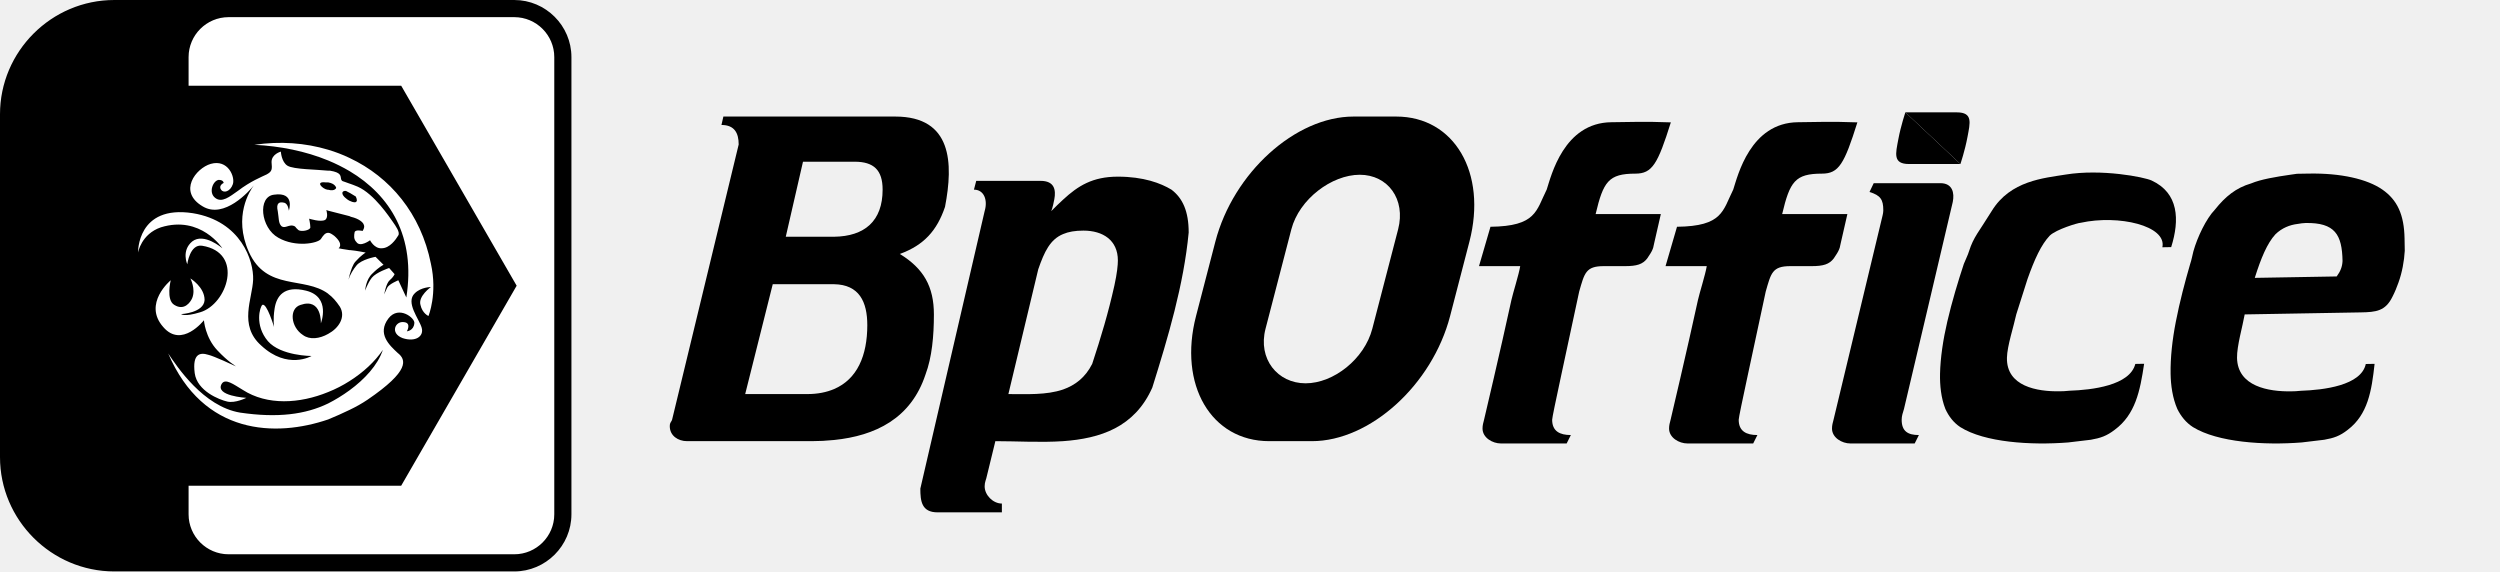
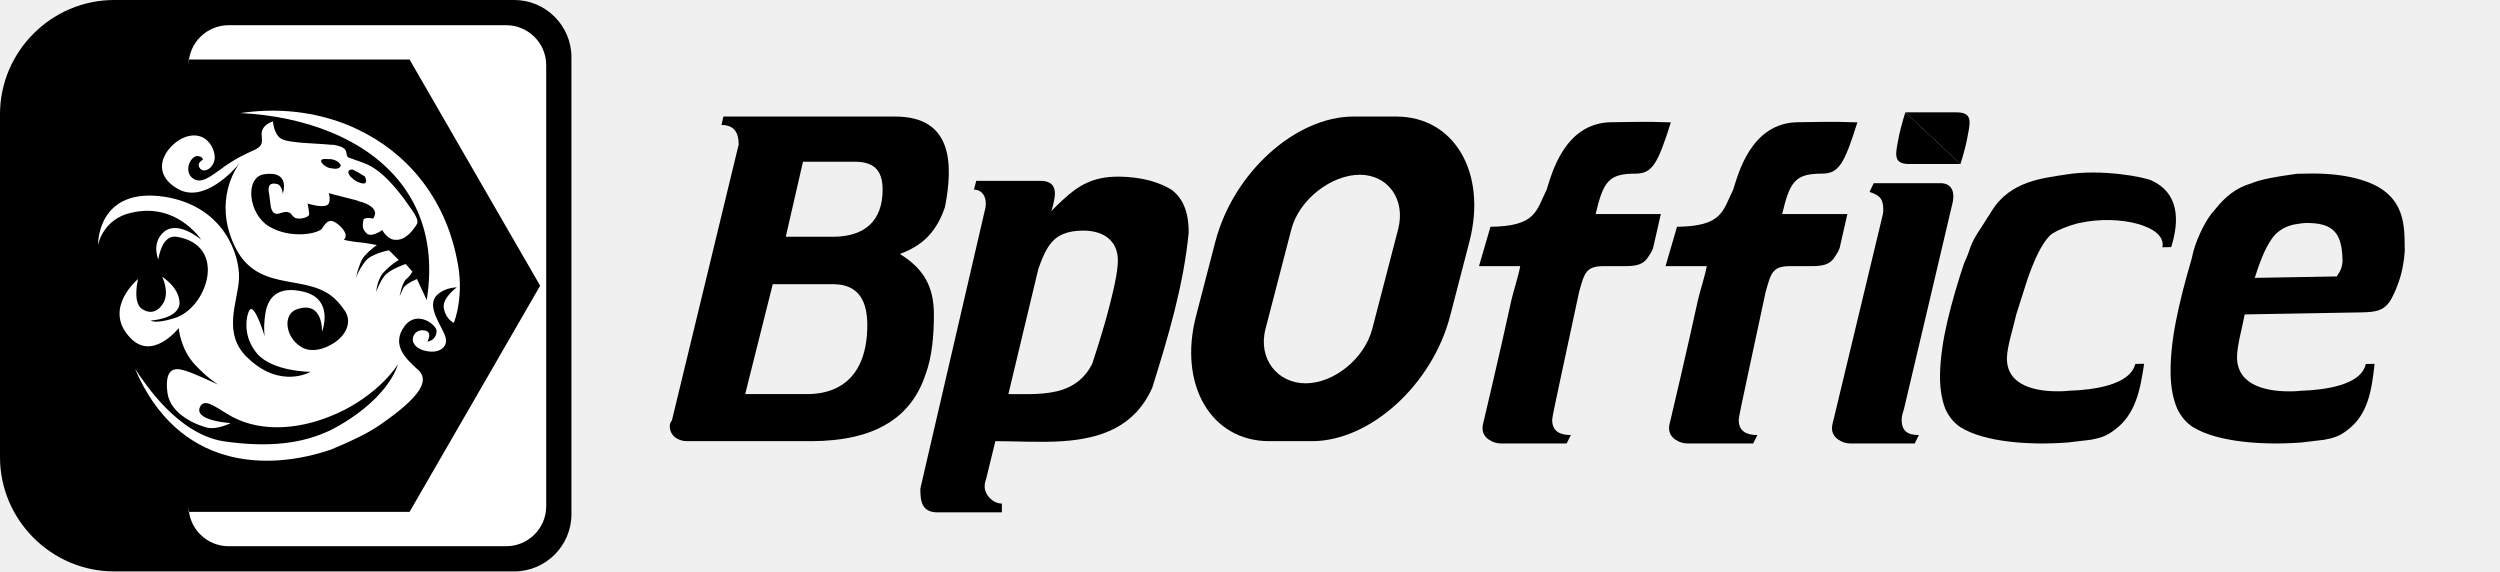
- <svg xmlns="http://www.w3.org/2000/svg" version="1.1" x="0px" y="0px" width="1050px" height="240px" viewBox="0 0 1050 240" enable-background="new 0 0 1050 240" xml:space="preserve">
+ <svg xmlns="http://www.w3.org/2000/svg" version="1.0" x="0px" y="0px" width="1050px" height="240px" viewBox="0 0 1050 240" enable-background="new 0 0 1050 240" xml:space="preserve">
  <g id="工作區域參考線">
</g>
  <g id="圖層_1">
    <g>
-       <path fill="#FFFFFF" d="M232.802,216.001c0,9.264-7.538,16.798-16.802,16.798H96.002c-9.264,0-16.801-7.534-16.801-16.798V23.998    c0-9.264,7.537-16.798,16.801-16.798H216c9.264,0,16.802,7.534,16.802,16.798V216.001z" />
      <g>
+         <path fill-rule="evenodd" clip-rule="evenodd" d="M492.013,79.654c-4.503-2.729-11.739-5.46-22.506-5.46     c-10.613,0-16.724,3.856-22.994,9.641c-1.607,1.445-3.215,3.053-4.985,4.825c0,0,0.583-1.193,1.29-4.983     c0.706-3.791,0.16-7.716-5.788-7.716h-27.014l-0.963,3.693c4.183,0,5.903,4.271,4.5,9.006l-27.01,116.56     c0,5.149,0.481,9.968,7.235,9.968h27.011v-3.694c-3.701,0-7.236-3.535-7.236-7.236c0-1.928,0.642-2.735,0.966-4.501l3.535-14.47     c9.002,0,18.976,0.642,28.459,0c15.598-1.124,30.063-5.788,37.457-22.51c6.593-21.063,13.185-43.087,15.277-65.117     C499.247,88.66,496.675,83.193,492.013,79.654z M468.057,119.852c-2.57,11.572-5.626,21.702-9.327,32.96     c-2.891,5.785-7.229,9-12.217,10.769c-7.072,2.411-15.274,1.932-22.992,1.932l12.546-52.414     c2.57-7.398,4.982-12.541,10.446-14.793c2.249-0.963,4.987-1.449,8.523-1.449c8.196,0,14.471,4.022,14.471,12.545     C469.507,111.329,469.181,114.705,468.057,119.852z" />
+         <path fill-rule="evenodd" clip-rule="evenodd" d="M376.005,48.951H350.28h-46.464l-0.8,3.536c5.463,0,7.229,3.373,7.229,8.198     l-27.97,115.599c-0.162,0.804-0.968,0.962-0.968,2.729c0,4.021,3.537,6.273,7.235,6.273h52.41c3.06,0,6.271-0.165,9.326-0.486     c17.363-1.766,32.317-8.999,38.425-27.486c2.734-7.236,3.535-16.242,3.535-25.245c0-11.737-4.339-19.295-14.308-25.403     c10.131-3.697,15.594-9.81,18.975-19.777C400.442,68.563,399.959,48.951,376.005,48.951z M350.28,163.418     c-3.056,1.29-6.75,2.094-11.254,2.094h-26.047l11.575-46.144c8.523,0,16.882,0,25.405,0c0.158,0,0.32,0,0.32,0     c10.613,0.162,13.987,7.396,13.987,17.202C364.268,149.27,360.087,159.241,350.28,163.418z M350.28,99.433h-0.32h-19.937     l7.234-31.512h13.022h8.682c8.04,0,11.738,3.535,11.738,11.733C370.7,92.838,363.145,99.271,350.28,99.433z" />
        <g>
-           <path fill-rule="evenodd" clip-rule="evenodd" d="M492.013,79.654c-4.503-2.729-11.739-5.46-22.506-5.46      c-10.613,0-16.724,3.856-22.994,9.641c-1.607,1.445-3.215,3.053-4.985,4.825c0,0,0.583-1.193,1.29-4.983      c0.706-3.791,0.16-7.716-5.788-7.716h-27.014l-0.963,3.693c4.183,0,5.903,4.271,4.5,9.006l-27.01,116.56      c0,5.149,0.481,9.968,7.235,9.968h27.011v-3.694c-3.701,0-7.236-3.535-7.236-7.236c0-1.928,0.642-2.735,0.966-4.501l3.535-14.47      c9.002,0,18.976,0.642,28.459,0c15.598-1.124,30.063-5.788,37.457-22.51c6.593-21.063,13.185-43.087,15.277-65.117      C499.247,88.66,496.675,83.193,492.013,79.654z M468.057,119.852c-2.57,11.572-5.626,21.702-9.327,32.96      c-2.891,5.785-7.229,9-12.217,10.769c-7.072,2.411-15.274,1.932-22.992,1.932l12.546-52.414      c2.57-7.398,4.982-12.541,10.446-14.793c2.249-0.963,4.987-1.449,8.523-1.449c8.196,0,14.471,4.022,14.471,12.545      C469.507,111.329,469.181,114.705,468.057,119.852z" />
-           <path fill-rule="evenodd" clip-rule="evenodd" d="M376.005,48.951H350.28h-46.464l-0.8,3.536c5.463,0,7.229,3.373,7.229,8.198      l-27.97,115.599c-0.162,0.804-0.968,0.962-0.968,2.729c0,4.021,3.537,6.273,7.235,6.273h52.41c3.06,0,6.271-0.165,9.326-0.486      c17.363-1.766,32.317-8.999,38.425-27.486c2.734-7.236,3.535-16.242,3.535-25.245c0-11.737-4.339-19.295-14.308-25.403      c10.131-3.697,15.594-9.81,18.975-19.777C400.442,68.563,399.959,48.951,376.005,48.951z M350.28,163.418      c-3.056,1.29-6.75,2.094-11.254,2.094h-26.047l11.575-46.144c8.523,0,16.882,0,25.405,0c0.158,0,0.32,0,0.32,0      c10.613,0.162,13.987,7.396,13.987,17.202C364.268,149.27,360.087,159.241,350.28,163.418z M350.28,99.433h-0.32h-19.937      l7.234-31.512h13.022h8.682c8.04,0,11.738,3.535,11.738,11.733C370.7,92.838,363.145,99.271,350.28,99.433z" />
+           <path fill-rule="evenodd" clip-rule="evenodd" d="M215.998,0H96.001h-48C21.6,0,0,21.6,0,48v143.996c0,26.4,21.6,48,48.001,48      h48h119.997c13.2,0,24.002-10.799,24.002-23.998v-192C240,10.799,229.198,0,215.998,0z" />
+           <path fill-rule="evenodd" clip-rule="evenodd" fill="#FFFFFF" d="M229.412,212.611c0,9.264-7.537,16.799-16.801,16.799H96.001      c-9.264,0-16.801-7.535-16.801-16.799v2.387h92.813l54.851-95l-54.851-95H79.2v2.387c0-9.264,7.537-16.799,16.801-16.799h116.61      c9.264,0,16.801,7.535,16.801,16.799V212.611z" />
+           <path fill-rule="evenodd" clip-rule="evenodd" fill="#FFFFFF" d="M191.864,108.623c-5.136-25.715-20.978-44.547-41.845-54.363      c-3.5-1.691-7.223-3.1-10.995-4.23c-11.843-3.549-24.756-4.508-38.006-2.535c13.25,0.621,26.385,3.271,38.006,8.068      c3.834,1.574,7.551,3.438,10.995,5.465c20.92,12.465,34.173,33.725,29.212,65.021l-4.116-8.854c0,0-4.737,1.924-5.698,3.777      c-0.961,1.922-1.576,3.494-1.576,3.494s0.956-5.693,2.816-7.271c1.923-1.582,2.538-3.154,2.538-3.154l-2.817-3.16      c0,0-6.654,2.199-8.91,5.016c-2.202,2.877-3.437,6.656-3.437,6.656s0.276-5.697,3.771-8.854      c3.499-3.496,5.698-4.457,5.698-4.457l-4.119-4.113c0,0-7.271,1.297-9.81,4.457c-1.579,1.916-2.822,4.113-3.497,5.693      l-0.055,0.172c-0.284,0.84-0.57,1.404-0.57,1.404s0.286-0.846,0.57-2.254l0.055-0.285c0.675-2.197,1.578-5.35,3.158-6.93      c2.534-2.879,5.075-4.457,5.075-4.457s-4.736-0.961-7.897-1.238h-0.336h-0.055c-2.821-0.342-5.641-0.963-5.641-0.963      s2.876-1.914-2.202-6.373c-1.24-0.9-2.196-1.578-3.152-1.578c-1.58,0-2.541,1.299-3.781,3.213      c-1.636,2.199-13.027,4.404-21.881-0.678c-9.192-5.07-10.773-21.203-2.194-22.158c11.048-1.582,7.608,8.234,7.608,8.234      s-0.336-3.777-2.538-4.119c-2.535-0.621-4.116,0.342-3.157,4.453c0.622,3.779,0.281,5.979,1.862,7.611      c1.579,1.242,3.153-0.332,5.409-0.332c2.204,0.332,1.58,0.957,3.161,2.197c1.24,1.297,6.317,0.34,6.317-1.24      s-0.624-4.457-0.624-4.457s6.036,1.92,8.237,0.623c1.855-1.24,0.618-5.076,0.618-5.076l0.962,0.34      c2.198,0.619,7.551,1.914,10.995,2.818l0.055,0.055l0.675,0.283c4.119,0.957,6.315,2.877,6.6,4.117      c0.683,1.297-0.622,3.154-0.622,3.154s-3.773-0.9-4.117,0.68c-0.279,1.58-0.617,3.494,0.962,5.076      c1.914,2.822,6.994-0.957,6.994-0.957s2.197,4.396,5.979,4.113c4.113,0,7.273-4.453,8.571-6.652      c0.954-1.58-1.298-4.742-2.879-6.994c-1.579-2.197-9.474-14.27-18.048-18.047c-1.579-0.619-3.156-1.297-4.114-1.576h-0.055      c-4.06-1.58-3.722-0.961-4.344-2.203c-0.341-1.914,0-3.494-5.695-4.451c-0.339,0-0.681,0-0.956,0      c-5.699-0.625-17.763-0.625-20.928-2.537c-3.153-1.922-3.438-7.275-3.438-7.275s-4.787,1.242-4.787,5.354      c0.332,3.834,0.332,4.797-2.486,6.375c-2.534,1.238-8.232,3.436-14.891,8.518c-4.112,2.871-8.231,6.373-11.73,3.496      c-3.489-2.824-0.956-8.855,1.918-9.193c2.538,0,2.538,1.58,2.538,1.58s-2.874,1.295-1.294,3.494      c1.294,1.918,4.735,0.957,6.035-2.877c1.238-3.779-2.538-12.967-11.391-10.428c-7.613,2.197-17.09,14.262-4.122,21.875      c11.055,6.656,24.027-7.947,26.281-10.77c-1.917,2.537-10.769,15.846-2.538,34.176c9.136,20.303,28.479,12.404,40.832,21.541      v0.059c2.198,1.574,4.113,3.779,6.029,6.65c3.158,5.359-0.675,11.059-6.029,13.938c-4.456,2.533-9.536,3.152-12.974,0.615      c-6.37-4.119-7.274-13.645-1.297-15.51c11.111-3.836,10.489,9.477,10.489,9.477s5.354-13.596-7.613-16.809      c-11.392-2.818-15.224,2.879-16.184,9.197c-0.903,5.693-0.278,9.525-0.278,9.525s-3.782-12.686-6.039-11.391      c-1.235,0.957-4.11,10.434,2.877,18.666c6.653,7.611,22.441,7.611,22.441,7.611s-12.351,7.279-25.937-5.414      c-11.729-10.43-4.457-24.08-4.118-33.893c0.338-9.469-6.032-30.059-31.017-34.17c-28.814-4.457-28.197,20.244-28.197,20.244      s1.58-9.475,11.73-12.971c20.583-6.371,31.639,10.77,31.639,10.77s-9.479-8.232-15.509-3.496      c-5.694,4.736-2.537,11.734-2.537,11.734s1.295-10.494,7.613-9.535c21.824,3.498,12.97,30.113-0.959,34.232      c-8.235,2.537-9.812,0.957-9.812,0.957s11.725-0.619,12.067-7.275c0-6.656-7.329-11.104-7.329-11.104s2.875,5.41,0.956,10.148      c-0.956,2.199-4.118,6.654-9.196,3.494c-4.396-2.539-1.86-12.689-1.86-12.689s-14.542,12.016-3.831,24.08      c9.534,11.111,20.918-3.494,20.918-3.494s0.625,8.854,6.942,15.51c5.689,6.033,8.907,7.609,9.528,8.227      c-1.297-0.617-11.396-5.355-14.265-5.973c-4.119-1.297-8.236-0.678-6.942,9.469c1.24,9.197,12.634,13.652,16.752,14.607      c4.115,0.961,9.813-1.916,9.813-1.916s-16.469-0.959-12.634-7.273c1.858-2.877,5.979,0.283,10.778,3.16      c12.567,8.115,29.266,7.162,43.982,1.125c3.834-1.52,7.551-3.443,10.995-5.641c7.045-4.459,13.027-9.98,17.142-16.068      c-2.648,7.951-9.529,15.225-17.142,20.807c-3.609,2.646-7.444,4.965-10.995,6.768c-11.729,5.691-25.999,7.557-45.289,4.732      c-19-3.152-32.598-23.797-37.044-30.447c18.044,42.178,55.431,43.141,82.333,33.951c3.772-1.58,7.441-3.162,10.995-4.912      c3.157-1.521,6.259-3.213,9.246-5.24c21.824-14.891,19.966-20.584,15.507-24.078c-4.115-3.84-10.765-9.809-4.734-17.764      c5.359-6.939,13.929,0,13.306,2.537c-0.331,3.836-3.833,4.111-3.833,4.111s2.535-4.395-1.576-4.732      c-4.398-0.617-7.277,5.697-0.627,8.234c6.659,2.199,11.112-0.957,9.814-5.357c-1.243-4.457-8.515-13.027-3.496-17.766      c3.225-3.162,8.238-3.162,8.238-3.162s-6.658,4.742-5.36,9.195c0.957,4.4,4.117,5.699,4.117,5.699      S195.36,124.191,191.864,108.623z M148.212,71.238c0.624,0.334,1.237,0.619,1.808,0.957h0.055      c1.578,0.959,3.158,1.914,3.158,1.914s0.956,1.92,0.339,2.539c-0.339,0.621-1.579,0.621-3.497-0.336h-0.055      c-0.57-0.338-1.184-0.623-1.808-1.238C145.676,73.154,145.676,70.953,148.212,71.238z M137.727,66.836h1.298      c3.772,0.623,4.113,2.822,4.113,2.822s-0.62,1.914-4.113,0.957h-0.34C136.147,70.275,132.028,66.156,137.727,66.836z" />
+         </g>
+         <g>
+           <path d="M609.046,132.727c-7.507,28.906-33.623,52.56-58.034,52.56h-17.938c-24.412,0-38.243-23.653-30.737-52.56l8.105-31.221      c7.508-28.905,33.624-52.555,58.037-52.555h17.937c24.413,0,38.244,23.649,30.736,52.555L609.046,132.727z M587.212,96.307      c3.285-12.653-4.326-22.909-16.113-22.909l0,0c-11.786,0-25.445,10.256-28.73,22.909l-10.848,41.774      c-3.286,12.654,5.045,22.91,16.83,22.91l0,0c11.789,0,24.728-10.256,28.013-22.91L587.212,96.307z" />
          <g>
-             <path d="M609.046,132.727c-7.507,28.906-33.623,52.56-58.034,52.56h-17.938c-24.412,0-38.243-23.653-30.737-52.56l8.105-31.221       c7.508-28.905,33.624-52.555,58.037-52.555h17.937c24.413,0,38.244,23.649,30.736,52.555L609.046,132.727z M587.212,96.307       c3.285-12.653-4.326-22.909-16.113-22.909l0,0c-11.786,0-25.445,10.256-28.73,22.909l-10.848,41.774       c-3.286,12.654,5.045,22.91,16.83,22.91l0,0c11.789,0,24.728-10.256,28.013-22.91L587.212,96.307z" />
-             <g>
-               <path fill-rule="evenodd" clip-rule="evenodd" d="M823.367,68.89c0,0,1.901-5.562,2.987-11.412        c1.087-5.854,2.377-10.289-4.502-10.289h-21.61" />
-               <path fill-rule="evenodd" clip-rule="evenodd" d="M800.266,47.188c0,0-1.902,5.56-2.99,11.414        c-1.088,5.851-2.376,10.287,4.505,10.287h21.608" />
-               <path fill-rule="evenodd" clip-rule="evenodd" d="M814.941,76.93h-27.977l-1.768,3.697c4.66,1.448,5.788,3.215,5.788,7.716        c0,0.966-0.322,2.253-0.322,2.253l-20.578,85.694c-0.322,1.28-0.644,2.246-0.644,3.694c0,3.86,4.181,6.271,7.72,6.271h27.007        l1.768-3.535c-4.661,0-7.234-1.61-7.234-6.43c0-1.61,0.482-2.896,0.966-4.508c0,0,20.183-85.403,20.498-86.975        C820.93,81.027,820.083,76.93,814.941,76.93z" />
-             </g>
-             <path fill-rule="evenodd" clip-rule="evenodd" d="M1000.555,79.592c-6.354-4.386-17.333-6.927-30.834-6.69       c-1.61,0.026-3.211,0.056-4.983,0.086c-0.801,0.172-1.764,0.188-2.563,0.363c-6.418,0.915-12.674,1.988-16.664,3.668       c-6.396,1.879-10.85,5.497-15.26,11.04c-3.64,3.762-7.365,11.542-9.032,17.522c-0.456,1.779-0.747,3.548-1.359,5.329       c-2.123,7.274-4.389,15.835-6.016,24.226c-1.479,7.582-2.309,15.156-2.191,21.908c0.084,4.82,0.815,10.115,2.83,14.742       c1.501,3.027,3.641,5.725,6.571,7.604c10.421,6.411,29.919,7.682,45.655,6.438c3.367-0.379,6.578-0.758,9.466-1.132       c4.008-0.707,6.564-1.558,9.896-4.188c8.413-6.418,10.008-16.257,11.258-27.693l-3.698,0.063       c-1.931,9.039-17.66,10.923-27.302,11.252c-1.441,0.187-2.891,0.211-4.015,0.231c-9.488,0.165-22.551-2.02-22.761-14.076       c-0.086-4.984,2.347-13.228,3.218-18.229l22.992-0.4l25.718-0.45c6.43-0.112,10.438-0.499,13.392-6.664       c0.936-1.786,1.858-4.051,2.47-5.83c1.535-4.209,2.415-9.049,2.659-13.392c-0.032-1.77-0.063-3.539-0.089-5.145       C1009.735,90.207,1006.901,83.985,1000.555,79.592z M981.402,116.106l-15.908,0.277l-18.487,0.322       c2.593-8.243,5.215-14.562,8.687-18.318c2.69-2.623,6.04-3.964,9.41-4.347c1.128-0.182,2.084-0.358,3.212-0.377       c12.379-0.218,15.359,4.875,15.551,15.968C983.751,112.048,982.979,113.991,981.402,116.106z" />
-             <path fill-rule="evenodd" clip-rule="evenodd" d="M896.837,152.847c-2.292,9.047-18.074,10.933-27.716,11.26       c-1.445,0.188-2.894,0.215-4.021,0.233c-9.481,0.167-22.446-2.022-22.185-14.091c0.108-4.987,2.86-13.239,3.932-18.246       l4.687-14.741c2.91-8.252,5.781-14.575,9.399-18.337c2.781-2.624,11.811-5.333,12.935-5.353       c15.978-3.5,36.241,1.24,34.326,10.282l3.701-0.066c3.628-11.481,3.158-22.718-8.229-27.983       c-3.056-1.419-20.975-4.974-36.179-2.477c-8.999,1.479-23.107,2.5-30.933,15.246c-5.364,8.729-7.66,10.931-9.555,16.914       c-0.522,1.78-1.505,3.563-2.183,5.348c-2.408,7.281-5.004,15.85-6.955,24.249c-1.77,7.59-2.897,15.171-3.047,21.929       c-0.099,4.827,0.42,10.125,2.249,14.757c1.38,3.031,3.41,5.73,6.258,7.612c10.149,6.418,29.558,7.689,45.326,6.446       c3.38-0.379,6.602-0.758,9.502-1.132c4.031-0.711,6.618-1.56,10.048-4.193c8.654-6.425,10.639-16.273,12.336-27.722       L896.837,152.847z" />
-             <g>
-               <path fill-rule="evenodd" clip-rule="evenodd" d="M663.261,122.441c2.213-7.713,2.747-10.663,10.296-10.663h8.935        c4.961,0,7.43-0.761,9.34-3.241c0.572-0.952,1.333-1.905,1.906-3.049c0.574-1.145,0.766-1.912,0.954-3.053l2.861-12.531        h-27.388c3.231-13.643,5.431-16.977,16.698-16.977c7.083,0,9.396-4.038,14.888-21.532c-11.552-0.423-16.563-0.139-24.945-0.06        c-20.032,0.179-25.311,22.534-27.179,28.259c-4.465,8.934-4.353,15.422-23.628,15.647l-4.82,16.536h17.309        c-0.568,3.539-3.075,11.374-3.688,14.198c-4.511,20.779-11.496,50.313-11.496,50.313c-0.32,1.28-0.642,2.246-0.642,3.694        c0,3.86,4.179,6.271,7.72,6.271h27.61l1.768-3.535c-4.659,0-7.853-1.61-7.853-6.43        C651.907,174.68,658.059,147.034,663.261,122.441z" />
-             </g>
-             <g>
-               <path fill-rule="evenodd" clip-rule="evenodd" d="M741.609,122.441c2.212-7.713,2.746-10.663,10.295-10.663h8.934        c4.962,0,7.43-0.761,9.341-3.241c0.572-0.952,1.333-1.905,1.905-3.049c0.574-1.145,0.768-1.912,0.954-3.053l2.862-12.531        h-27.39c3.231-13.643,5.433-16.977,16.701-16.977c7.08,0,9.396-4.038,14.886-21.532c-11.553-0.423-16.563-0.139-24.945-0.06        c-20.032,0.179-25.31,22.534-27.178,28.259c-4.467,8.934-4.354,15.422-23.629,15.647l-4.818,16.536h17.309        c-0.57,3.539-3.077,11.374-3.689,14.198c-4.511,20.779-11.494,50.313-11.494,50.313c-0.323,1.28-0.644,2.246-0.644,3.694        c0,3.86,4.181,6.271,7.719,6.271h27.613l1.766-3.535c-4.66,0-7.852-1.61-7.852-6.43        C730.255,174.68,736.406,147.034,741.609,122.441z" />
-             </g>
+             <path fill-rule="evenodd" clip-rule="evenodd" d="M823.367,68.89c0,0,1.901-5.562,2.987-11.412       c1.087-5.854,2.377-10.289-4.502-10.289h-21.61" />
+             <path fill-rule="evenodd" clip-rule="evenodd" d="M800.266,47.188c0,0-1.902,5.56-2.99,11.414       c-1.088,5.851-2.376,10.287,4.505,10.287h21.608" />
+             <path fill-rule="evenodd" clip-rule="evenodd" d="M814.941,76.93h-27.977l-1.768,3.697c4.66,1.448,5.788,3.215,5.788,7.716       c0,0.966-0.322,2.253-0.322,2.253l-20.578,85.694c-0.322,1.28-0.644,2.246-0.644,3.694c0,3.86,4.181,6.271,7.72,6.271h27.007       l1.768-3.535c-4.661,0-7.234-1.61-7.234-6.43c0-1.61,0.482-2.896,0.966-4.508c0,0,20.183-85.403,20.498-86.975       C820.93,81.027,820.083,76.93,814.941,76.93z" />
+           </g>
+           <path fill-rule="evenodd" clip-rule="evenodd" d="M1000.555,79.592c-6.354-4.386-17.333-6.927-30.834-6.69      c-1.61,0.026-3.211,0.056-4.983,0.086c-0.801,0.172-1.764,0.188-2.563,0.363c-6.418,0.915-12.674,1.988-16.664,3.668      c-6.396,1.879-10.85,5.497-15.26,11.04c-3.64,3.762-7.365,11.542-9.032,17.522c-0.456,1.779-0.747,3.548-1.359,5.329      c-2.123,7.274-4.389,15.835-6.016,24.226c-1.479,7.582-2.309,15.156-2.191,21.908c0.084,4.82,0.815,10.115,2.83,14.742      c1.501,3.027,3.641,5.725,6.571,7.604c10.421,6.411,29.919,7.682,45.655,6.438c3.367-0.379,6.578-0.758,9.466-1.132      c4.008-0.707,6.564-1.558,9.896-4.188c8.413-6.418,10.008-16.257,11.258-27.693l-3.698,0.063      c-1.931,9.039-17.66,10.923-27.302,11.252c-1.441,0.187-2.891,0.211-4.015,0.231c-9.488,0.165-22.551-2.02-22.761-14.076      c-0.086-4.984,2.347-13.228,3.218-18.229l22.992-0.4l25.718-0.45c6.43-0.112,10.438-0.499,13.392-6.664      c0.936-1.786,1.858-4.051,2.47-5.83c1.535-4.209,2.415-9.049,2.659-13.392c-0.032-1.77-0.063-3.539-0.089-5.145      C1009.735,90.207,1006.901,83.985,1000.555,79.592z M981.402,116.106l-15.908,0.277l-18.487,0.322      c2.593-8.243,5.215-14.562,8.687-18.318c2.69-2.623,6.04-3.964,9.41-4.347c1.128-0.182,2.084-0.358,3.212-0.377      c12.379-0.218,15.359,4.875,15.551,15.968C983.751,112.048,982.979,113.991,981.402,116.106z" />
+           <path fill-rule="evenodd" clip-rule="evenodd" d="M896.837,152.847c-2.292,9.047-18.074,10.933-27.716,11.26      c-1.445,0.188-2.894,0.215-4.021,0.233c-9.481,0.167-22.446-2.022-22.185-14.091c0.108-4.987,2.86-13.239,3.932-18.246      l4.687-14.741c2.91-8.252,5.781-14.575,9.399-18.337c2.781-2.624,11.811-5.333,12.935-5.353      c15.978-3.5,36.241,1.24,34.326,10.282l3.701-0.066c3.628-11.481,3.158-22.718-8.229-27.983      c-3.056-1.419-20.975-4.974-36.179-2.477c-8.999,1.479-23.107,2.5-30.933,15.246c-5.364,8.729-7.66,10.931-9.555,16.914      c-0.522,1.78-1.505,3.563-2.183,5.348c-2.408,7.281-5.004,15.85-6.955,24.249c-1.77,7.59-2.897,15.171-3.047,21.929      c-0.099,4.827,0.42,10.125,2.249,14.757c1.38,3.031,3.41,5.73,6.258,7.612c10.149,6.418,29.558,7.689,45.326,6.446      c3.38-0.379,6.602-0.758,9.502-1.132c4.031-0.711,6.618-1.56,10.048-4.193c8.654-6.425,10.639-16.273,12.336-27.722      L896.837,152.847z" />
+           <g>
+             <path fill-rule="evenodd" clip-rule="evenodd" d="M663.261,122.441c2.213-7.713,2.747-10.663,10.296-10.663h8.935       c4.961,0,7.43-0.761,9.34-3.241c0.572-0.952,1.333-1.905,1.906-3.049c0.574-1.145,0.766-1.912,0.954-3.053l2.861-12.531       h-27.388c3.231-13.643,5.431-16.977,16.698-16.977c7.083,0,9.396-4.038,14.888-21.532c-11.552-0.423-16.563-0.139-24.945-0.06       c-20.032,0.179-25.311,22.534-27.179,28.259c-4.465,8.934-4.353,15.422-23.628,15.647l-4.82,16.536h17.309       c-0.568,3.539-3.075,11.374-3.688,14.198c-4.511,20.779-11.496,50.313-11.496,50.313c-0.32,1.28-0.642,2.246-0.642,3.694       c0,3.86,4.179,6.271,7.72,6.271h27.61l1.768-3.535c-4.659,0-7.853-1.61-7.853-6.43       C651.907,174.68,658.059,147.034,663.261,122.441z" />
+           </g>
+           <g>
+             <path fill-rule="evenodd" clip-rule="evenodd" d="M741.609,122.441c2.212-7.713,2.746-10.663,10.295-10.663h8.934       c4.962,0,7.43-0.761,9.341-3.241c0.572-0.952,1.333-1.905,1.905-3.049c0.574-1.145,0.768-1.912,0.954-3.053l2.862-12.531       h-27.39c3.231-13.643,5.433-16.977,16.701-16.977c7.08,0,9.396-4.038,14.886-21.532c-11.553-0.423-16.563-0.139-24.945-0.06       c-20.032,0.179-25.31,22.534-27.178,28.259c-4.467,8.934-4.354,15.422-23.629,15.647l-4.818,16.536h17.309       c-0.57,3.539-3.077,11.374-3.689,14.198c-4.511,20.779-11.494,50.313-11.494,50.313c-0.323,1.28-0.644,2.246-0.644,3.694       c0,3.86,4.181,6.271,7.719,6.271h27.613l1.766-3.535c-4.66,0-7.852-1.61-7.852-6.43       C730.255,174.68,736.406,147.034,741.609,122.441z" />
          </g>
        </g>
-         <g>
-           <path d="M216,0.001H96.002H48c-26.4,0-48,21.6-48,47.998V192c0,26.398,21.6,47.999,48,47.999h48.002H216      c13.2,0,24.001-10.799,24.001-23.998V23.998C240.001,10.799,229.2,0.001,216,0.001z M232.802,216.001      c0,9.264-7.538,16.798-16.802,16.798H96.002c-9.264,0-16.801-7.534-16.801-16.798V23.998c0-9.264,7.537-16.798,16.801-16.798      H216c9.264,0,16.802,7.534,16.802,16.798V216.001z" />
-           <polygon fill-rule="evenodd" clip-rule="evenodd" points="71.503,203.999 23.005,120 71.503,36 168.498,36 216.996,120       168.498,203.999     " />
-         </g>
      </g>
-       <path fill-rule="evenodd" clip-rule="evenodd" fill="#FFFFFF" d="M180.97,110.717c-4.194-20.988-17.125-36.36-34.154-44.37    c-2.854-1.381-5.894-2.532-8.973-3.455c-9.668-2.897-20.208-3.678-31.022-2.07c10.814,0.51,21.537,2.672,31.022,6.587    c3.128,1.286,6.163,2.808,8.973,4.461c17.075,10.174,27.89,27.523,23.842,53.069l-3.36-7.227c0,0-3.866,1.567-4.649,3.082    c-0.784,1.571-1.287,2.854-1.287,2.854s0.781-4.646,2.299-5.937c1.567-1.29,2.07-2.573,2.07-2.573l-2.299-2.58    c0,0-5.431,1.793-7.272,4.095c-1.796,2.349-2.805,5.431-2.805,5.431s0.225-4.646,3.079-7.227c2.857-2.851,4.65-3.638,4.65-3.638    l-3.36-3.357c0,0-5.937,1.059-8.007,3.639c-1.29,1.564-2.306,3.356-2.854,4.646l-0.046,0.139    c-0.231,0.688-0.463,1.151-0.463,1.151s0.231-0.695,0.463-1.843l0.046-0.231c0.549-1.796,1.286-4.369,2.576-5.658    c2.07-2.349,4.141-3.635,4.141-3.635s-3.862-0.787-6.442-1.013h-0.274h-0.046c-2.302-0.277-4.604-0.787-4.604-0.787    s2.349-1.561-1.796-5.198c-1.012-0.738-1.792-1.29-2.572-1.29c-1.29,0-2.074,1.062-3.086,2.622    c-1.336,1.796-10.633,3.596-17.859-0.552c-7.504-4.138-8.794-17.308-1.793-18.088c9.02-1.29,6.211,6.724,6.211,6.724    s-0.274-3.086-2.07-3.363c-2.07-0.506-3.359,0.277-2.579,3.635c0.509,3.086,0.231,4.878,1.521,6.214    c1.286,1.013,2.576-0.274,4.415-0.274c1.799,0.274,1.29,0.784,2.58,1.796c1.012,1.059,5.155,0.278,5.155-1.012    s-0.509-3.638-0.509-3.638s4.928,1.564,6.724,0.506c1.515-1.012,0.503-4.141,0.503-4.141l0.787,0.277    c1.792,0.503,6.163,1.562,8.973,2.299l0.046,0.043l0.549,0.231c3.364,0.784,5.156,2.349,5.388,3.363    c0.556,1.059-0.509,2.573-0.509,2.573s-3.079-0.734-3.357,0.556c-0.231,1.29-0.506,2.851,0.784,4.141    c1.561,2.306,5.705-0.78,5.705-0.78s1.796,3.588,4.881,3.356c3.357,0,5.938-3.635,6.995-5.427c0.781-1.29-1.058-3.87-2.348-5.709    c-1.29-1.795-7.732-11.647-14.73-14.73c-1.287-0.506-2.577-1.058-3.357-1.286h-0.046c-3.314-1.29-3.036-0.784-3.546-1.799    c-0.277-1.562,0-2.852-4.646-3.632c-0.278,0-0.556,0-0.78,0c-4.653-0.51-14.499-0.51-17.079-2.073    c-2.576-1.564-2.808-5.936-2.808-5.936s-3.909,1.012-3.909,4.371c0.271,3.128,0.271,3.912-2.027,5.198    c-2.07,1.013-6.721,2.809-12.154,6.956c-3.357,2.341-6.718,5.198-9.571,2.851c-2.852-2.302-0.781-7.227,1.564-7.504    c2.07,0,2.07,1.289,2.07,1.289s-2.346,1.059-1.059,2.854c1.059,1.567,3.866,0.78,4.928-2.348c1.009-3.086-2.07-10.584-9.297-8.514    c-6.215,1.796-13.95,11.642-3.361,17.856c9.021,5.431,19.606-6.485,21.449-8.791c-1.568,2.074-8.791,12.932-2.074,27.894    c7.458,16.573,23.244,10.124,33.328,17.582v0.05c1.792,1.283,3.356,3.082,4.923,5.427c2.574,4.372-0.555,9.025-4.923,11.374    c-3.639,2.07-7.782,2.573-10.59,0.503c-5.199-3.36-5.938-11.136-1.059-12.657c9.068-3.132,8.563,7.732,8.563,7.732    s4.369-11.096-6.215-13.719c-9.297-2.299-12.425,2.348-13.212,7.508c-0.734,4.646-0.226,7.775-0.226,7.775    s-3.085-10.355-4.928-9.297c-1.009,0.78-3.356,8.516,2.349,15.233c5.431,6.214,18.315,6.214,18.315,6.214    s-10.077,5.94-21.17-4.422c-9.574-8.51-3.638-19.651-3.36-27.658c0.278-7.732-4.925-24.534-25.313-27.891    c-23.519-3.638-23.016,16.523-23.016,16.523s1.29-7.736,9.574-10.587c16.802-5.202,25.823,8.787,25.823,8.787    s-7.735-6.717-12.66-2.851c-4.646,3.863-2.07,9.574-2.07,9.574s1.059-8.563,6.215-7.781c17.813,2.857,10.586,24.579-0.782,27.939    c-6.723,2.07-8.009,0.78-8.009,0.78s9.571-0.502,9.849-5.937c0-5.434-5.982-9.064-5.982-9.064s2.348,4.418,0.78,8.284    c-0.78,1.796-3.36,5.434-7.502,2.854c-3.589-2.074-1.517-10.358-1.517-10.358s-11.873,9.806-3.131,19.655    c7.78,9.065,17.074-2.854,17.074-2.854s0.51,7.227,5.664,12.66c4.646,4.925,7.271,6.211,7.776,6.714    c-1.058-0.503-9.298-4.369-11.642-4.875c-3.361-1.059-6.724-0.552-5.665,7.729c1.014,7.504,10.313,11.142,13.672,11.923    c3.357,0.783,8.008-1.564,8.008-1.564s-13.439-0.784-10.31-5.937c1.517-2.349,4.879,0.231,8.794,2.579    c10.26,6.625,23.886,5.845,35.901,0.916c3.128-1.24,6.163-2.808,8.973-4.604c5.751-3.638,10.629-8.146,13.989-13.113    c-2.159,6.489-7.775,12.426-13.989,16.983c-2.947,2.159-6.076,4.051-8.973,5.522c-9.575,4.647-21.224,6.168-36.966,3.863    c-15.506-2.573-26.603-19.424-30.235-24.851c14.729,34.425,45.244,35.209,67.201,27.708c3.079-1.29,6.072-2.58,8.973-4.009    c2.576-1.24,5.106-2.622,7.547-4.276c17.813-12.154,16.295-16.801,12.657-19.651c-3.36-3.136-8.788-8.007-3.866-14.499    c4.375-5.662,11.37,0,10.861,2.07c-0.271,3.132-3.129,3.356-3.129,3.356s2.07-3.588-1.287-3.862    c-3.592-0.507-5.939,4.649-0.509,6.72c5.434,1.796,9.068-0.78,8.01-4.372c-1.015-3.638-6.951-10.633-2.854-14.502    c2.629-2.58,6.724-2.58,6.724-2.58s-5.435,3.869-4.376,7.508c0.78,3.592,3.36,4.649,3.36,4.649S183.82,123.424,180.97,110.717z     M145.34,80.204c0.51,0.271,1.013,0.502,1.476,0.78h0.046c1.286,0.78,2.576,1.561,2.576,1.561s0.781,1.568,0.278,2.074    c-0.278,0.506-1.29,0.506-2.854-0.274h-0.046c-0.463-0.278-0.966-0.51-1.476-1.013C143.27,81.765,143.27,79.973,145.34,80.204z     M136.784,76.608h1.059c3.079,0.51,3.356,2.306,3.356,2.306s-0.506,1.561-3.356,0.78h-0.278    C135.494,79.417,132.131,76.057,136.784,76.608z" />
    </g>
  </g>
</svg>
